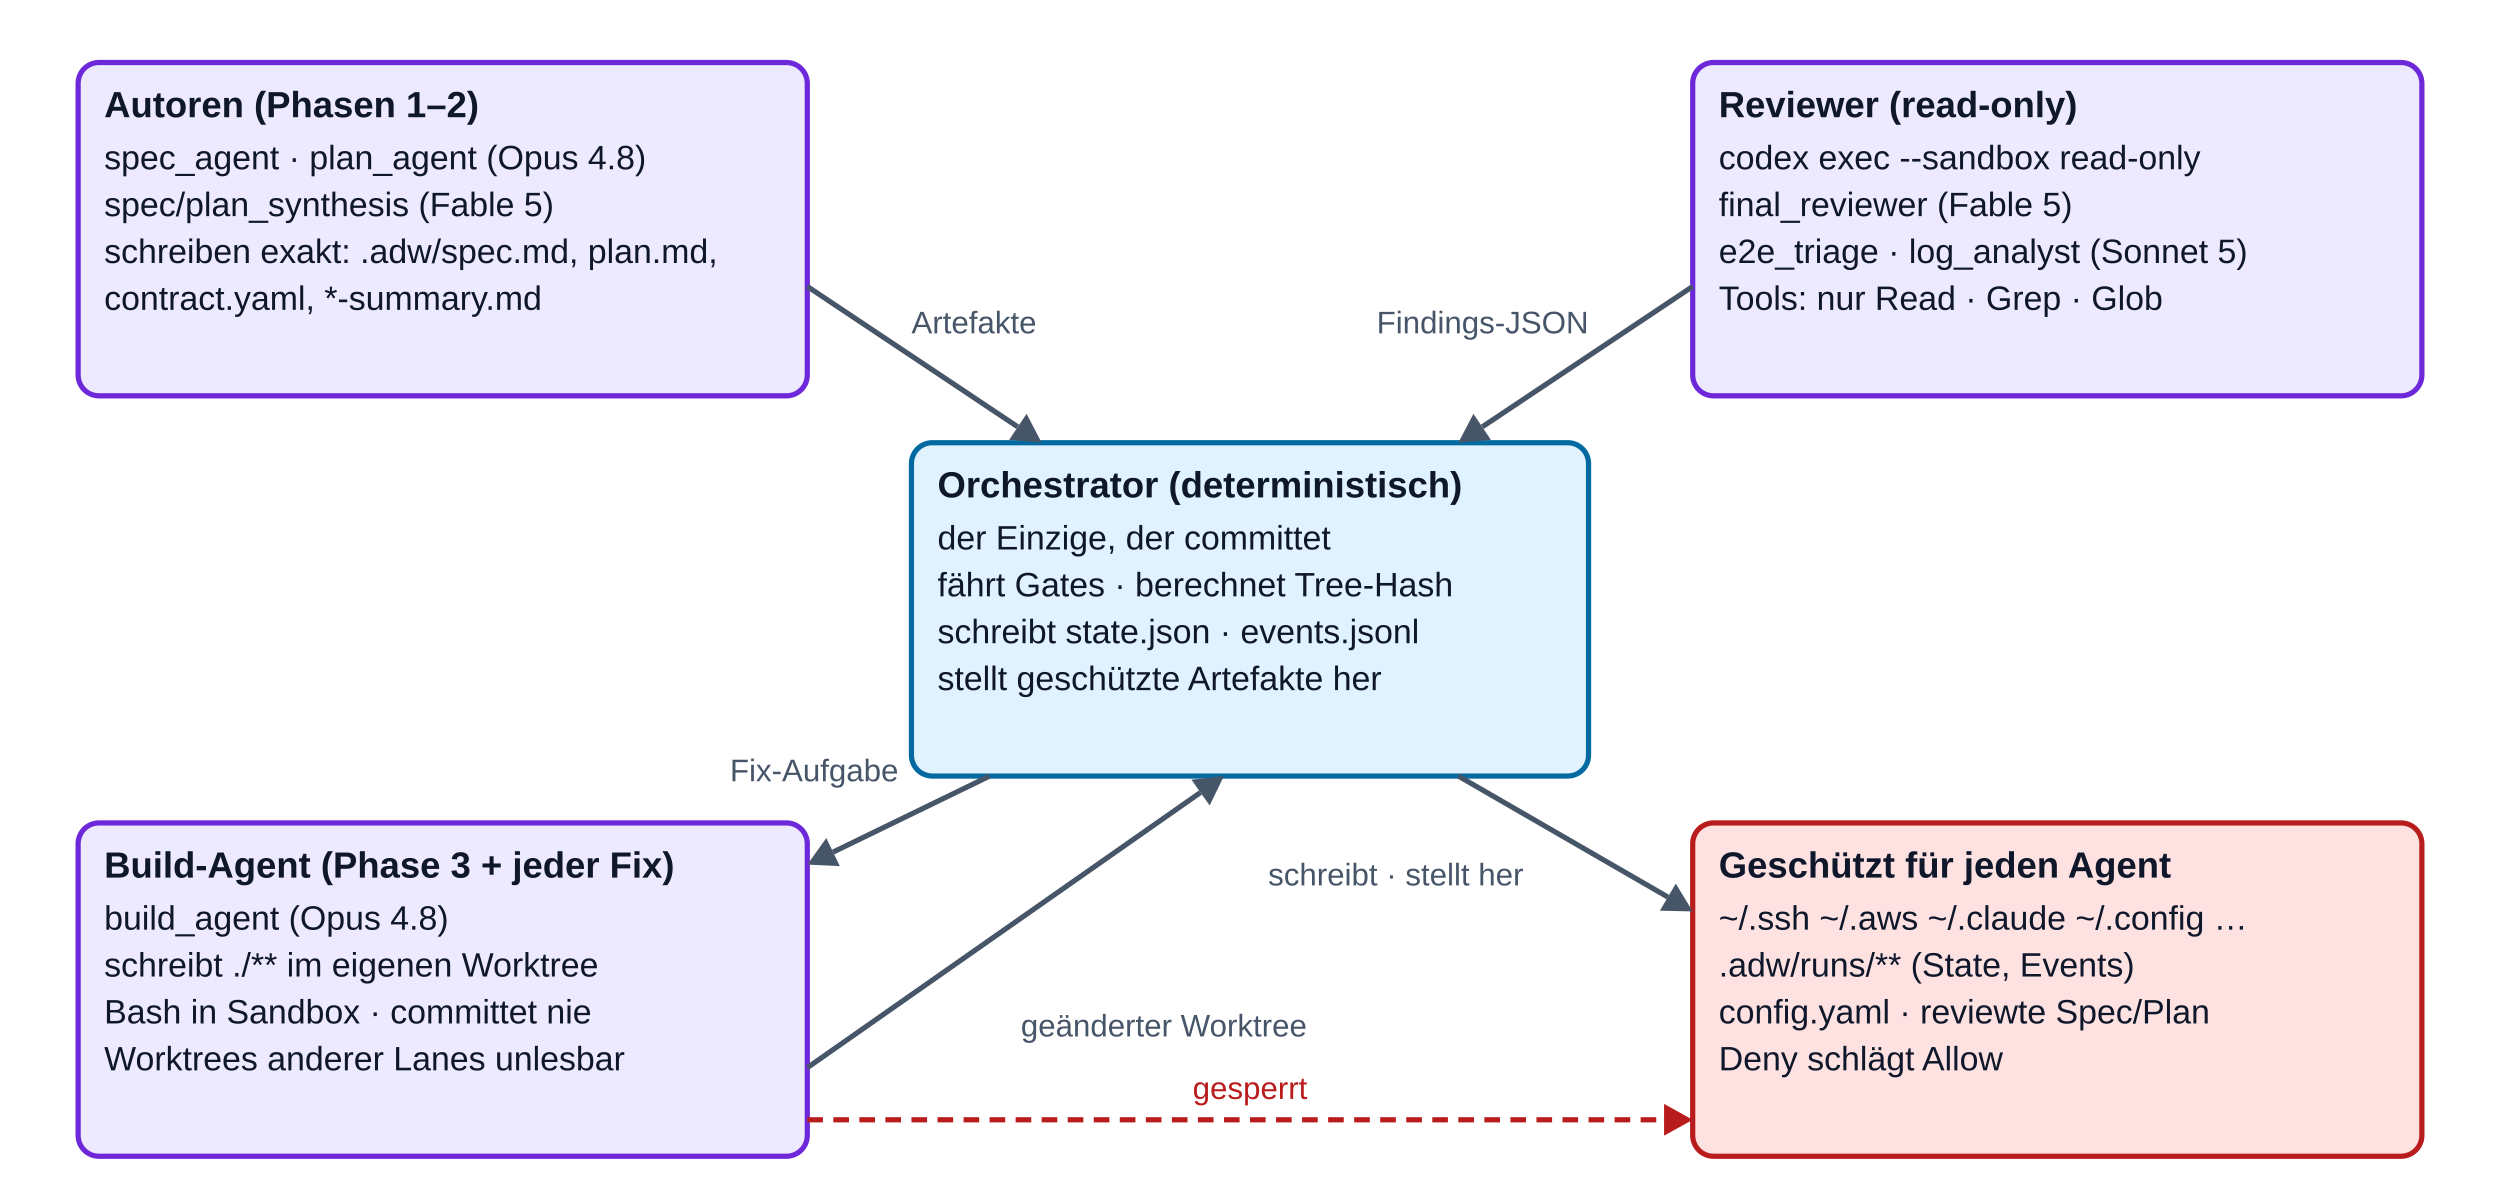
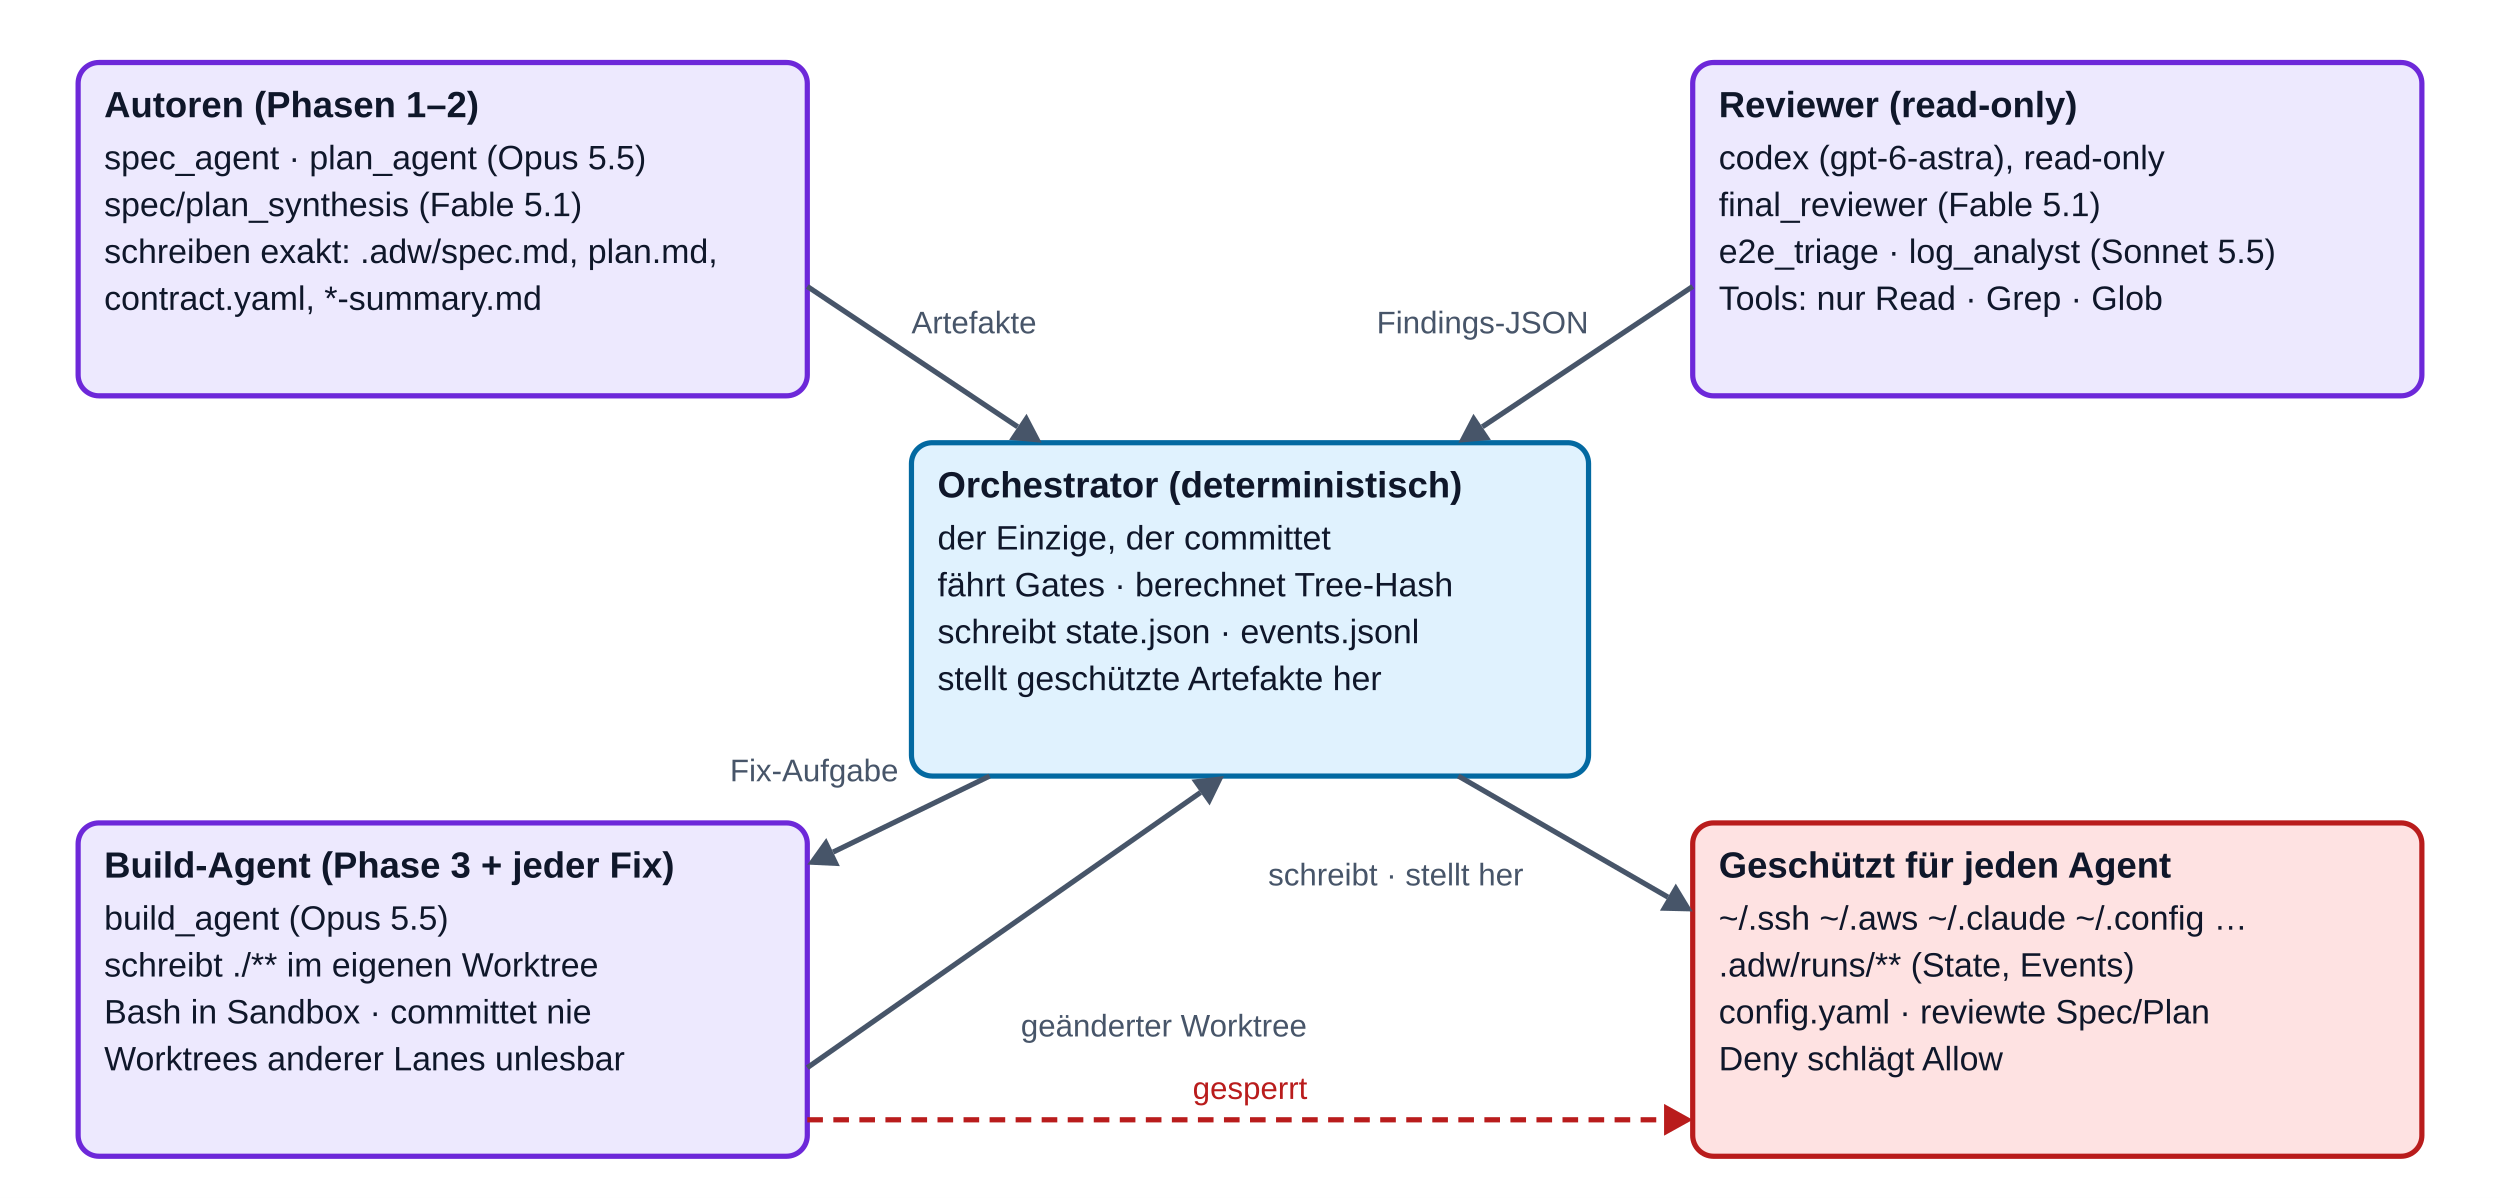
<svg xmlns="http://www.w3.org/2000/svg" viewBox="0 0 960 460" width="960" height="460" role="img">
  <rect x="0" y="0" width="960" height="460" fill="#ffffff" />
  <g data-step="1" data-info="Artefakt-genaue Schreibregeln (Write(.adw/spec.md), nie .adw/**). Codex-Entwürfe kommen als Marker-Blöcke; der Orchestrator schreibt sie nach drafts/.">
    <rect x="30" y="24" width="280" height="128" rx="8" fill="#ede9fe" stroke="#6d28d9" stroke-width="2" />
    <text x="40" y="45" font-family="Liberation Sans, Arial, Helvetica, sans-serif" font-size="14" font-weight="bold" text-anchor="start" fill="#0f172a">Autoren (Phasen 1–2)</text>
-     <text x="40" y="65" font-family="Liberation Sans, Arial, Helvetica, sans-serif" font-size="13" font-weight="normal" text-anchor="start" fill="#0f172a">spec_agent · plan_agent (Opus 4.8)</text>
-     <text x="40" y="83" font-family="Liberation Sans, Arial, Helvetica, sans-serif" font-size="13" font-weight="normal" text-anchor="start" fill="#0f172a">spec/plan_synthesis (Fable 5)</text>
+     <text x="40" y="65" font-family="Liberation Sans, Arial, Helvetica, sans-serif" font-size="13" font-weight="normal" text-anchor="start" fill="#0f172a">spec_agent · plan_agent (Opus 5.5)</text>
+     <text x="40" y="83" font-family="Liberation Sans, Arial, Helvetica, sans-serif" font-size="13" font-weight="normal" text-anchor="start" fill="#0f172a">spec/plan_synthesis (Fable 5.1)</text>
    <text x="40" y="101" font-family="Liberation Sans, Arial, Helvetica, sans-serif" font-size="13" font-weight="normal" text-anchor="start" fill="#0f172a">schreiben exakt: .adw/spec.md, plan.md,</text>
    <text x="40" y="119" font-family="Liberation Sans, Arial, Helvetica, sans-serif" font-size="13" font-weight="normal" text-anchor="start" fill="#0f172a">contract.yaml, *-summary.md</text>
  </g>
  <g data-step="2" data-info="Hält alle Beweise (P7): gates_passed + gates_tree, red_confirmed, expected_head. Jede Behauptung, die ein Agent machen könnte, wird hier stattdessen bewiesen.">
    <rect x="350" y="170" width="260" height="128" rx="8" fill="#e0f2fe" stroke="#0369a1" stroke-width="2" />
    <text x="360" y="191" font-family="Liberation Sans, Arial, Helvetica, sans-serif" font-size="14" font-weight="bold" text-anchor="start" fill="#0f172a">Orchestrator (deterministisch)</text>
    <text x="360" y="211" font-family="Liberation Sans, Arial, Helvetica, sans-serif" font-size="13" font-weight="normal" text-anchor="start" fill="#0f172a">der Einzige, der committet</text>
    <text x="360" y="229" font-family="Liberation Sans, Arial, Helvetica, sans-serif" font-size="13" font-weight="normal" text-anchor="start" fill="#0f172a">fährt Gates · berechnet Tree-Hash</text>
    <text x="360" y="247" font-family="Liberation Sans, Arial, Helvetica, sans-serif" font-size="13" font-weight="normal" text-anchor="start" fill="#0f172a">schreibt state.json · events.jsonl</text>
    <text x="360" y="265" font-family="Liberation Sans, Arial, Helvetica, sans-serif" font-size="13" font-weight="normal" text-anchor="start" fill="#0f172a">stellt geschützte Artefakte her</text>
  </g>
  <g data-step="2">
    <path class="flow" d="M310 110 L390.8 163.9" stroke="#475569" stroke-width="2" fill="none" />
    <polygon points="400,170 387.5,168.9 394.2,158.9" fill="#475569" />
    <text x="350" y="128" font-family="Liberation Sans, Arial, Helvetica, sans-serif" font-size="12" font-weight="normal" text-anchor="start" fill="#475569">Artefakte</text>
  </g>
  <g data-step="3" data-info="Die einzige Rolle, die Code ändert. Ein Commit, Branch-Wechsel oder HEAD-Sprung durch den Agent wird erkannt und eskaliert (I1).">
    <rect x="30" y="316" width="280" height="128" rx="8" fill="#ede9fe" stroke="#6d28d9" stroke-width="2" />
    <text x="40" y="337" font-family="Liberation Sans, Arial, Helvetica, sans-serif" font-size="14" font-weight="bold" text-anchor="start" fill="#0f172a">Build-Agent (Phase 3 + jeder Fix)</text>
-     <text x="40" y="357" font-family="Liberation Sans, Arial, Helvetica, sans-serif" font-size="13" font-weight="normal" text-anchor="start" fill="#0f172a">build_agent (Opus 4.8)</text>
+     <text x="40" y="357" font-family="Liberation Sans, Arial, Helvetica, sans-serif" font-size="13" font-weight="normal" text-anchor="start" fill="#0f172a">build_agent (Opus 5.5)</text>
    <text x="40" y="375" font-family="Liberation Sans, Arial, Helvetica, sans-serif" font-size="13" font-weight="normal" text-anchor="start" fill="#0f172a">schreibt ./** im eigenen Worktree</text>
    <text x="40" y="393" font-family="Liberation Sans, Arial, Helvetica, sans-serif" font-size="13" font-weight="normal" text-anchor="start" fill="#0f172a">Bash in Sandbox · committet nie</text>
    <text x="40" y="411" font-family="Liberation Sans, Arial, Helvetica, sans-serif" font-size="13" font-weight="normal" text-anchor="start" fill="#0f172a">Worktrees anderer Lanes unlesbar</text>
  </g>
  <g data-step="3">
    <path class="flow" d="M380 298 L319.9 327.2" stroke="#475569" stroke-width="2" fill="none" />
    <polygon points="310,332 317.3,321.8 322.5,332.6" fill="#475569" />
    <text x="345" y="300" font-family="Liberation Sans, Arial, Helvetica, sans-serif" font-size="12" font-weight="normal" text-anchor="end" fill="#475569">Fix-Aufgabe</text>
  </g>
  <g data-step="3">
    <path class="flow" d="M310 410 L461.0 304.3" stroke="#475569" stroke-width="2" fill="none" />
    <polygon points="470,298 464.5,309.3 457.5,299.4" fill="#475569" />
    <text x="392" y="398" font-family="Liberation Sans, Arial, Helvetica, sans-serif" font-size="12" font-weight="normal" text-anchor="start" fill="#475569">geänderter Worktree</text>
  </g>
  <g data-step="4" data-info="Sie antworten nur mit Findings-JSON im gemeinsamen Schema. Nicht parsebare oder schemawidrige Antworten eskalieren — nie ein implizites ok (P2, P6).">
    <rect x="650" y="24" width="280" height="128" rx="8" fill="#ede9fe" stroke="#6d28d9" stroke-width="2" />
    <text x="660" y="45" font-family="Liberation Sans, Arial, Helvetica, sans-serif" font-size="14" font-weight="bold" text-anchor="start" fill="#0f172a">Reviewer (read-only)</text>
-     <text x="660" y="65" font-family="Liberation Sans, Arial, Helvetica, sans-serif" font-size="13" font-weight="normal" text-anchor="start" fill="#0f172a">codex exec --sandbox read-only</text>
-     <text x="660" y="83" font-family="Liberation Sans, Arial, Helvetica, sans-serif" font-size="13" font-weight="normal" text-anchor="start" fill="#0f172a">final_reviewer (Fable 5)</text>
-     <text x="660" y="101" font-family="Liberation Sans, Arial, Helvetica, sans-serif" font-size="13" font-weight="normal" text-anchor="start" fill="#0f172a">e2e_triage · log_analyst (Sonnet 5)</text>
+     <text x="660" y="65" font-family="Liberation Sans, Arial, Helvetica, sans-serif" font-size="13" font-weight="normal" text-anchor="start" fill="#0f172a">codex (gpt-6-astra), read-only</text>
+     <text x="660" y="83" font-family="Liberation Sans, Arial, Helvetica, sans-serif" font-size="13" font-weight="normal" text-anchor="start" fill="#0f172a">final_reviewer (Fable 5.1)</text>
+     <text x="660" y="101" font-family="Liberation Sans, Arial, Helvetica, sans-serif" font-size="13" font-weight="normal" text-anchor="start" fill="#0f172a">e2e_triage · log_analyst (Sonnet 5.5)</text>
    <text x="660" y="119" font-family="Liberation Sans, Arial, Helvetica, sans-serif" font-size="13" font-weight="normal" text-anchor="start" fill="#0f172a">Tools: nur Read · Grep · Glob</text>
  </g>
  <g data-step="4">
    <path class="flow" d="M650 110 L569.2 163.9" stroke="#475569" stroke-width="2" fill="none" />
    <polygon points="560,170 565.8,158.9 572.5,168.9" fill="#475569" />
    <text x="610" y="128" font-family="Liberation Sans, Arial, Helvetica, sans-serif" font-size="12" font-weight="normal" text-anchor="end" fill="#475569">Findings-JSON</text>
  </g>
  <g data-step="5" data-info="SECRET_STORE_DENY_RULES und .adw/runs/** sind für alle Agents gesperrt; Config und reviewte Artefakte werden nach jedem Agent-Lauf byte-genau wiederhergestellt.">
    <rect x="650" y="316" width="280" height="128" rx="8" fill="#fee2e2" stroke="#b91c1c" stroke-width="2" />
    <text x="660" y="337" font-family="Liberation Sans, Arial, Helvetica, sans-serif" font-size="14" font-weight="bold" text-anchor="start" fill="#0f172a">Geschützt für jeden Agent</text>
    <text x="660" y="357" font-family="Liberation Sans, Arial, Helvetica, sans-serif" font-size="13" font-weight="normal" text-anchor="start" fill="#0f172a">~/.ssh ~/.aws ~/.claude ~/.config …</text>
    <text x="660" y="375" font-family="Liberation Sans, Arial, Helvetica, sans-serif" font-size="13" font-weight="normal" text-anchor="start" fill="#0f172a">.adw/runs/** (State, Events)</text>
    <text x="660" y="393" font-family="Liberation Sans, Arial, Helvetica, sans-serif" font-size="13" font-weight="normal" text-anchor="start" fill="#0f172a">config.yaml · reviewte Spec/Plan</text>
    <text x="660" y="411" font-family="Liberation Sans, Arial, Helvetica, sans-serif" font-size="13" font-weight="normal" text-anchor="start" fill="#0f172a">Deny schlägt Allow</text>
  </g>
  <g data-step="5">
    <path class="flow" d="M560 298 L640.5 344.5" stroke="#475569" stroke-width="2" fill="none" />
    <polygon points="650,350 637.4,349.7 643.5,339.3" fill="#475569" />
    <text x="585" y="340" font-family="Liberation Sans, Arial, Helvetica, sans-serif" font-size="12" font-weight="normal" text-anchor="end" fill="#475569">schreibt · stellt her</text>
  </g>
  <g data-step="5">
    <path d="M310 430 L639.0 430.0" stroke="#b91c1c" stroke-width="2" fill="none" stroke-dasharray="6 4" />
    <polygon points="650,430 639.0,436.1 639.0,423.9" fill="#b91c1c" />
    <text x="480" y="422" font-family="Liberation Sans, Arial, Helvetica, sans-serif" font-size="12" font-weight="normal" text-anchor="middle" fill="#b91c1c">gesperrt</text>
  </g>
</svg>
